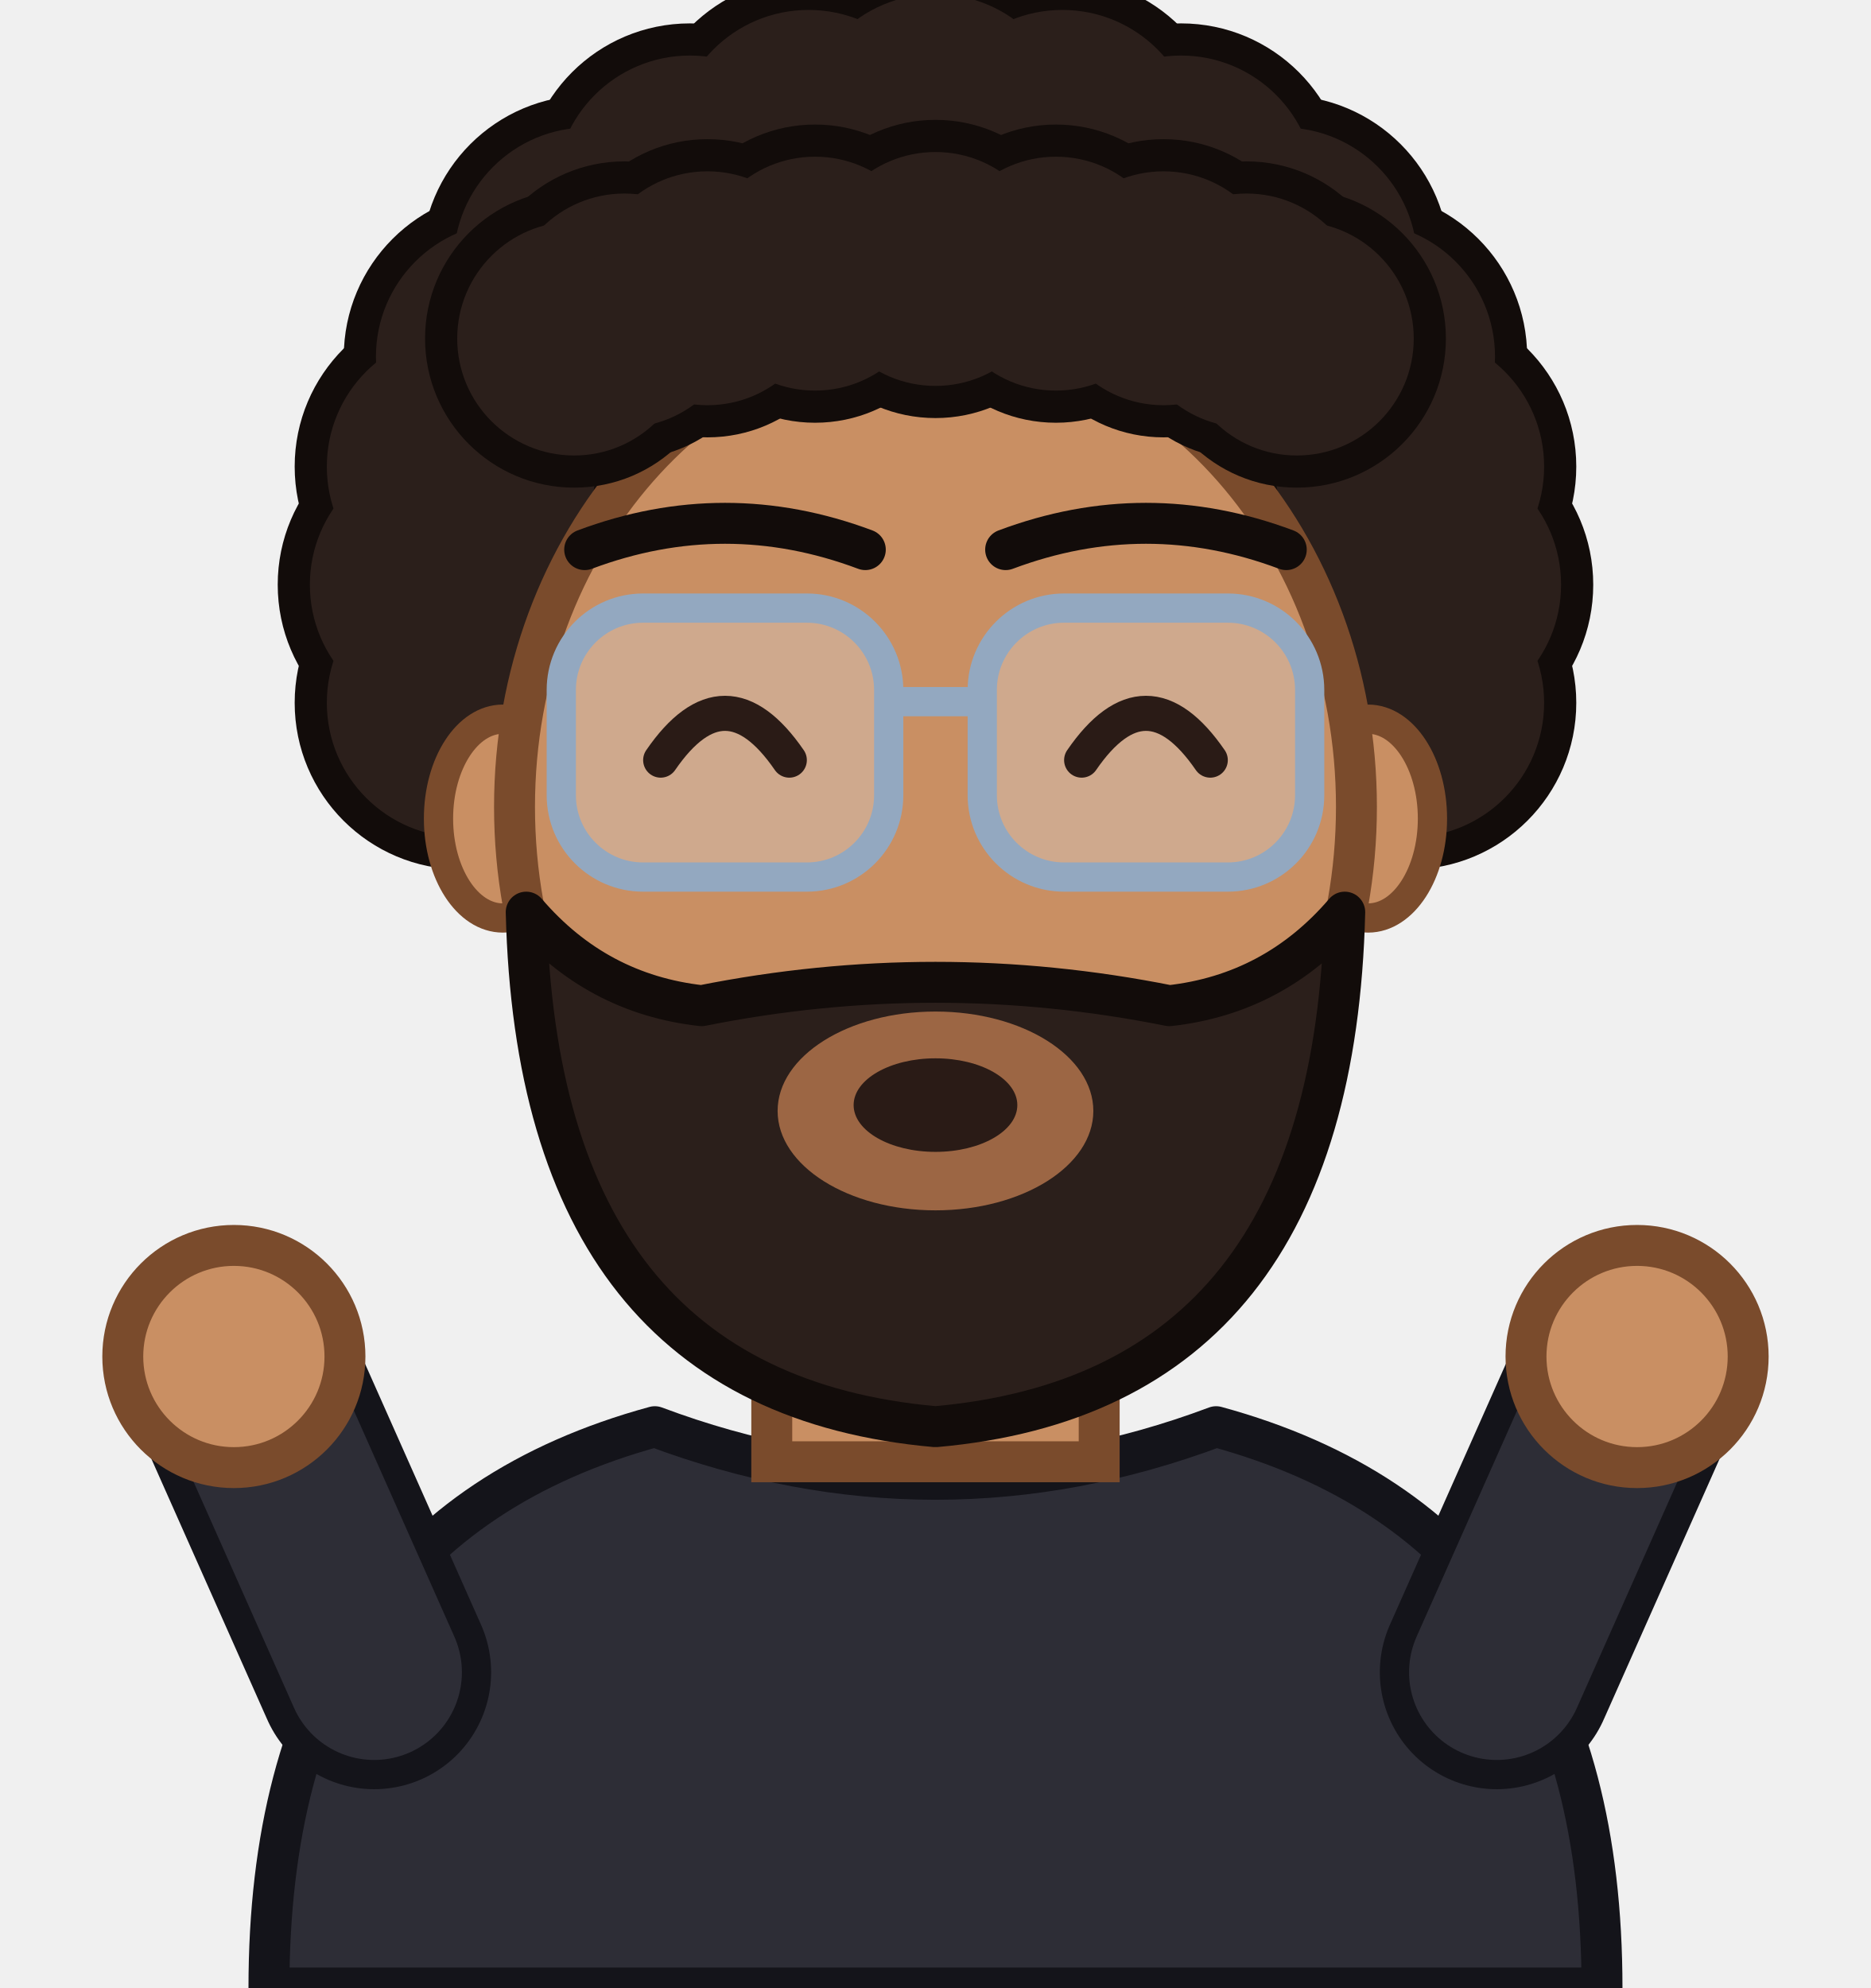
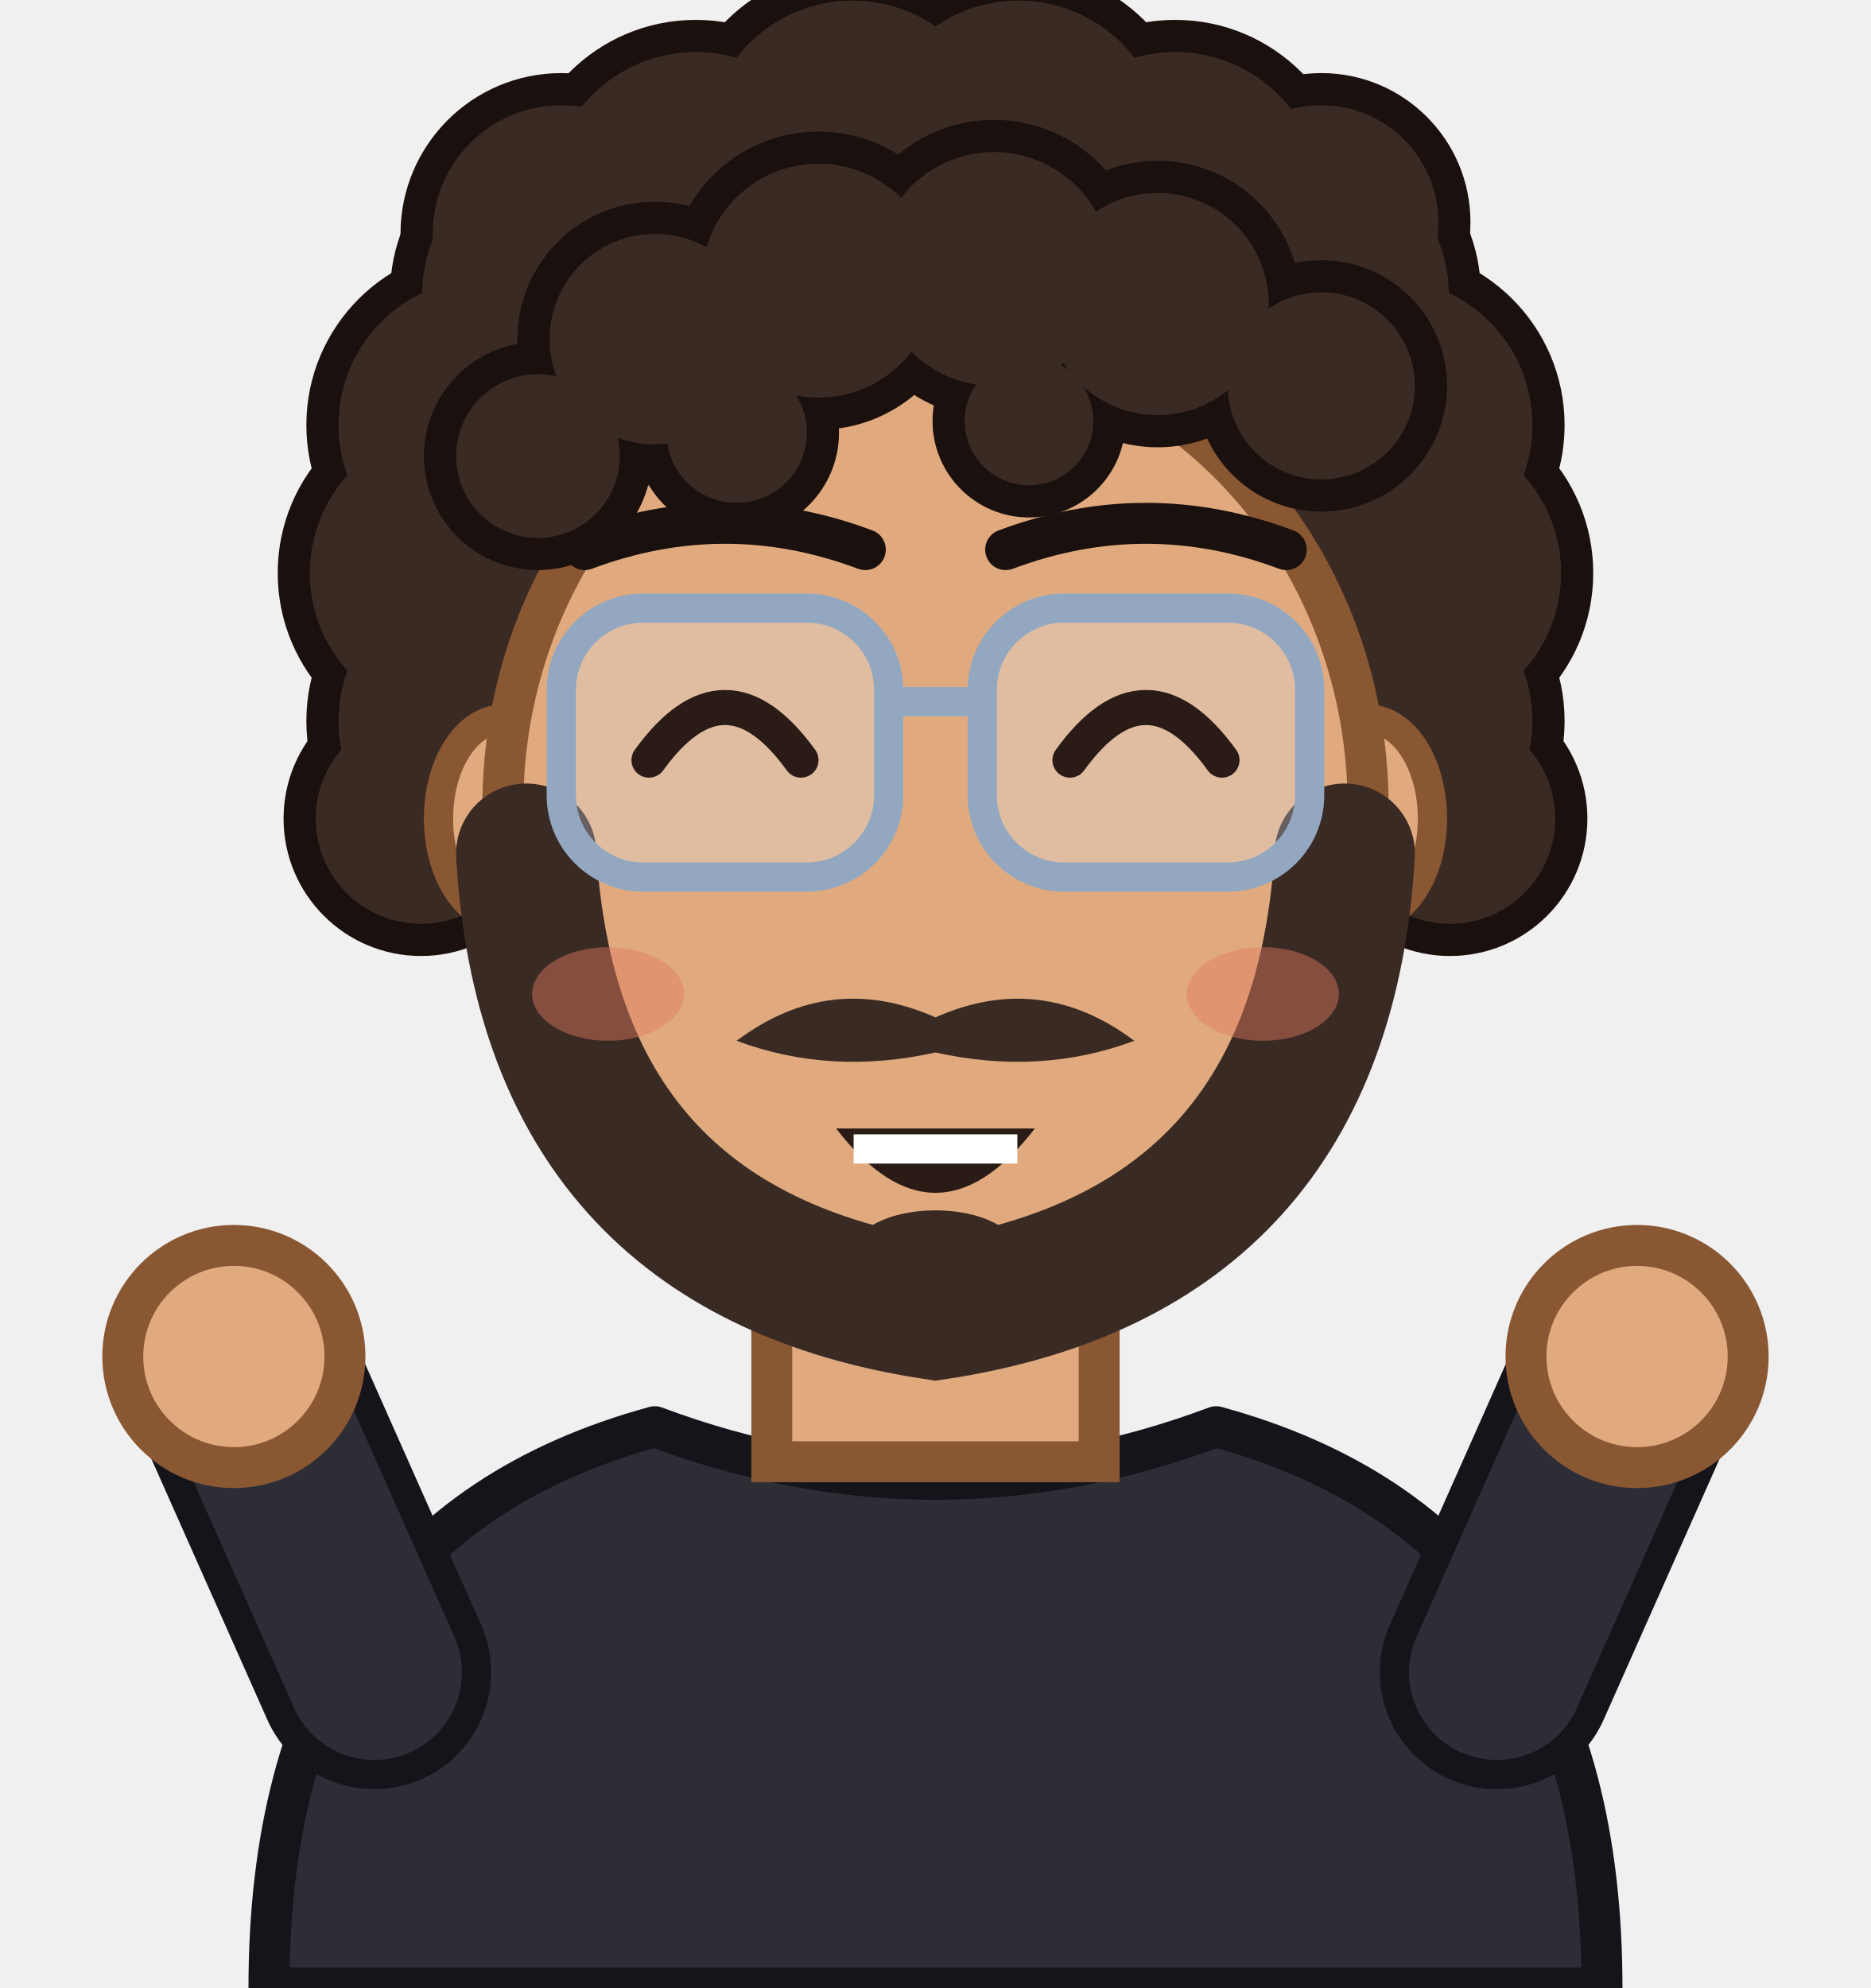
<svg xmlns="http://www.w3.org/2000/svg" viewBox="0 0 320 340" width="320" height="340">
  <g transform="rotate(0 160 250)">
-     <circle cx="78.9" cy="120.2" r="25" fill="#2B1F1B" stroke="#120C0A" stroke-width="7" />
-     <circle cx="76.0" cy="100.0" r="25" fill="#2B1F1B" stroke="#120C0A" stroke-width="7" />
-     <circle cx="78.9" cy="79.8" r="25" fill="#2B1F1B" stroke="#120C0A" stroke-width="7" />
-     <circle cx="87.3" cy="61.0" r="25" fill="#2B1F1B" stroke="#120C0A" stroke-width="7" />
-     <circle cx="100.6" cy="44.8" r="25" fill="#2B1F1B" stroke="#120C0A" stroke-width="7" />
-     <circle cx="118.0" cy="32.5" r="25" fill="#2B1F1B" stroke="#120C0A" stroke-width="7" />
-     <circle cx="138.3" cy="24.7" r="25" fill="#2B1F1B" stroke="#120C0A" stroke-width="7" />
-     <circle cx="160.0" cy="22.0" r="25" fill="#2B1F1B" stroke="#120C0A" stroke-width="7" />
-     <circle cx="181.7" cy="24.7" r="25" fill="#2B1F1B" stroke="#120C0A" stroke-width="7" />
-     <circle cx="202.0" cy="32.5" r="25" fill="#2B1F1B" stroke="#120C0A" stroke-width="7" />
-     <circle cx="219.4" cy="44.8" r="25" fill="#2B1F1B" stroke="#120C0A" stroke-width="7" />
-     <circle cx="232.7" cy="61.0" r="25" fill="#2B1F1B" stroke="#120C0A" stroke-width="7" />
-     <circle cx="241.1" cy="79.8" r="25" fill="#2B1F1B" stroke="#120C0A" stroke-width="7" />
-     <circle cx="244.0" cy="100.0" r="25" fill="#2B1F1B" stroke="#120C0A" stroke-width="7" />
-     <circle cx="241.1" cy="120.2" r="25" fill="#2B1F1B" stroke="#120C0A" stroke-width="7" />
-     <circle cx="78.9" cy="120.2" r="23" fill="#2B1F1B" />
-     <circle cx="76.0" cy="100.0" r="23" fill="#2B1F1B" />
-     <circle cx="78.9" cy="79.8" r="23" fill="#2B1F1B" />
-     <circle cx="87.3" cy="61.0" r="23" fill="#2B1F1B" />
-     <circle cx="100.6" cy="44.8" r="23" fill="#2B1F1B" />
-     <circle cx="118.0" cy="32.5" r="23" fill="#2B1F1B" />
-     <circle cx="138.3" cy="24.7" r="23" fill="#2B1F1B" />
-     <circle cx="160.0" cy="22.0" r="23" fill="#2B1F1B" />
-     <circle cx="181.7" cy="24.7" r="23" fill="#2B1F1B" />
-     <circle cx="202.0" cy="32.5" r="23" fill="#2B1F1B" />
-     <circle cx="219.4" cy="44.8" r="23" fill="#2B1F1B" />
-     <circle cx="232.7" cy="61.0" r="23" fill="#2B1F1B" />
-     <circle cx="241.1" cy="79.8" r="23" fill="#2B1F1B" />
-     <circle cx="244.0" cy="100.0" r="23" fill="#2B1F1B" />
-     <circle cx="241.1" cy="120.2" r="23" fill="#2B1F1B" />
+     <circle cx="82.9" cy="123.3" r="27" fill="#3A2A24" stroke="#1A100D" stroke-width="7" />
+     <circle cx="78.0" cy="98.0" r="27" fill="#3A2A24" stroke="#1A100D" stroke-width="7" />
+     <circle cx="82.9" cy="72.7" r="27" fill="#3A2A24" stroke="#1A100D" stroke-width="7" />
+     <circle cx="97.2" cy="50.4" r="27" fill="#3A2A24" stroke="#1A100D" stroke-width="7" />
+     <circle cx="119.0" cy="33.9" r="27" fill="#3A2A24" stroke="#1A100D" stroke-width="7" />
+     <circle cx="145.8" cy="25.1" r="27" fill="#3A2A24" stroke="#1A100D" stroke-width="7" />
+     <circle cx="174.2" cy="25.1" r="27" fill="#3A2A24" stroke="#1A100D" stroke-width="7" />
+     <circle cx="201.0" cy="33.9" r="27" fill="#3A2A24" stroke="#1A100D" stroke-width="7" />
+     <circle cx="222.8" cy="50.4" r="27" fill="#3A2A24" stroke="#1A100D" stroke-width="7" />
+     <circle cx="237.1" cy="72.7" r="27" fill="#3A2A24" stroke="#1A100D" stroke-width="7" />
+     <circle cx="242.0" cy="98.0" r="27" fill="#3A2A24" stroke="#1A100D" stroke-width="7" />
+     <circle cx="237.1" cy="123.3" r="27" fill="#3A2A24" stroke="#1A100D" stroke-width="7" />
+     <circle cx="72.0" cy="140.0" r="20" fill="#3A2A24" stroke="#1A100D" stroke-width="7" />
+     <circle cx="248.0" cy="140.0" r="20" fill="#3A2A24" stroke="#1A100D" stroke-width="7" />
+     <circle cx="96.0" cy="40.0" r="24" fill="#3A2A24" stroke="#1A100D" stroke-width="7" />
+     <circle cx="226.0" cy="38.0" r="22" fill="#3A2A24" stroke="#1A100D" stroke-width="7" />
+     <circle cx="82.9" cy="123.3" r="25" fill="#3A2A24" />
+     <circle cx="78.0" cy="98.0" r="25" fill="#3A2A24" />
+     <circle cx="82.9" cy="72.7" r="25" fill="#3A2A24" />
+     <circle cx="97.2" cy="50.4" r="25" fill="#3A2A24" />
+     <circle cx="119.0" cy="33.9" r="25" fill="#3A2A24" />
+     <circle cx="145.8" cy="25.1" r="25" fill="#3A2A24" />
+     <circle cx="174.2" cy="25.1" r="25" fill="#3A2A24" />
+     <circle cx="201.0" cy="33.9" r="25" fill="#3A2A24" />
+     <circle cx="222.8" cy="50.4" r="25" fill="#3A2A24" />
+     <circle cx="237.1" cy="72.7" r="25" fill="#3A2A24" />
+     <circle cx="242.0" cy="98.0" r="25" fill="#3A2A24" />
+     <circle cx="237.1" cy="123.3" r="25" fill="#3A2A24" />
+     <circle cx="72.0" cy="140.0" r="18" fill="#3A2A24" />
+     <circle cx="248.0" cy="140.0" r="18" fill="#3A2A24" />
+     <circle cx="96.0" cy="40.0" r="22" fill="#3A2A24" />
+     <circle cx="226.0" cy="38.0" r="20" fill="#3A2A24" />
    <path d="M46 340 Q46 262 112 244 Q160 262 208 244 Q274 262 274 340 Z" fill="#2D2D36" stroke="#14141A" stroke-width="7" stroke-linejoin="round" />
-     <rect x="132" y="210" width="56" height="40" fill="#C98F63" stroke="#7A4B2C" stroke-width="7" />
-     <ellipse cx="86" cy="140" rx="11" ry="17" fill="#C98F63" stroke="#7A4B2C" stroke-width="5" />
-     <ellipse cx="234" cy="140" rx="11" ry="17" fill="#C98F63" stroke="#7A4B2C" stroke-width="5" />
-     <ellipse cx="160" cy="138" rx="72" ry="82" fill="#C98F63" stroke="#7A4B2C" stroke-width="7" />
-     <path d="M90 156 Q92 238 160 244 Q228 238 230 156 Q218 170 200 172 Q160 164 120 172 Q102 170 90 156 Z" fill="#2B1F1B" stroke="#120C0A" stroke-width="7" stroke-linejoin="round" />
-     <ellipse cx="160" cy="190" rx="27" ry="17" fill="#9C6644" />
+     <rect x="132" y="210" width="56" height="40" fill="#E0AA7E" stroke="#8A5733" stroke-width="7" />
+     <ellipse cx="86" cy="140" rx="11" ry="17" fill="#E0AA7E" stroke="#8A5733" stroke-width="5" />
+     <ellipse cx="234" cy="140" rx="11" ry="17" fill="#E0AA7E" stroke="#8A5733" stroke-width="5" />
+     <ellipse cx="160" cy="138" rx="74" ry="80" fill="#E0AA7E" stroke="#8A5733" stroke-width="7" />
+     <path d="M90 146 Q94 214 160 224 Q226 214 230 146" fill="none" stroke="#3A2A24" stroke-width="24" stroke-linecap="round" />
+     <path d="M126 178 Q142 166 160 174 Q178 166 194 178 Q178 184 160 180 Q142 184 126 178 Z" fill="#3A2A24" />
+     <ellipse cx="160" cy="214" rx="14" ry="7" fill="#3A2A24" />
+     <ellipse cx="104" cy="170" rx="13" ry="8" fill="#E0795F" opacity=".45" />
+     <ellipse cx="216" cy="170" rx="13" ry="8" fill="#E0795F" opacity=".45" />
    <rect x="96" y="104" width="56" height="46" rx="14" fill="#DDEBFA" fill-opacity=".28" stroke="#93A8C0" stroke-width="5" />
    <rect x="168" y="104" width="56" height="46" rx="14" fill="#DDEBFA" fill-opacity=".28" stroke="#93A8C0" stroke-width="5" />
    <path d="M152 120 H168" stroke="#93A8C0" stroke-width="5" />
-     <path d="M113 130 Q124 114 135 130" fill="none" stroke="#2A1B16" stroke-width="6" stroke-linecap="round" />
-     <path d="M185 130 Q196 114 207 130" fill="none" stroke="#2A1B16" stroke-width="6" stroke-linecap="round" />
-     <path d="M100 94 Q124 85 148 94" fill="none" stroke="#120C0A" stroke-width="7" stroke-linecap="round" />
-     <path d="M172 94 Q196 85 220 94" fill="none" stroke="#120C0A" stroke-width="7" stroke-linecap="round" />
-     <ellipse cx="160" cy="189" rx="14" ry="8" fill="#2A1B16" />
-     <circle cx="98.2" cy="57.9" r="22" fill="#2B1F1B" stroke="#120C0A" stroke-width="7" />
-     <circle cx="106.8" cy="53.1" r="22" fill="#2B1F1B" stroke="#120C0A" stroke-width="7" />
-     <circle cx="121.0" cy="49.3" r="22" fill="#2B1F1B" stroke="#120C0A" stroke-width="7" />
-     <circle cx="139.4" cy="46.8" r="22" fill="#2B1F1B" stroke="#120C0A" stroke-width="7" />
-     <circle cx="160.0" cy="46.0" r="22" fill="#2B1F1B" stroke="#120C0A" stroke-width="7" />
-     <circle cx="180.6" cy="46.8" r="22" fill="#2B1F1B" stroke="#120C0A" stroke-width="7" />
-     <circle cx="199.0" cy="49.3" r="22" fill="#2B1F1B" stroke="#120C0A" stroke-width="7" />
-     <circle cx="213.2" cy="53.1" r="22" fill="#2B1F1B" stroke="#120C0A" stroke-width="7" />
-     <circle cx="221.8" cy="57.9" r="22" fill="#2B1F1B" stroke="#120C0A" stroke-width="7" />
-     <circle cx="98.2" cy="57.9" r="20" fill="#2B1F1B" />
-     <circle cx="106.8" cy="53.1" r="20" fill="#2B1F1B" />
-     <circle cx="121.0" cy="49.3" r="20" fill="#2B1F1B" />
-     <circle cx="139.4" cy="46.8" r="20" fill="#2B1F1B" />
-     <circle cx="160.0" cy="46.0" r="20" fill="#2B1F1B" />
-     <circle cx="180.6" cy="46.8" r="20" fill="#2B1F1B" />
-     <circle cx="199.0" cy="49.3" r="20" fill="#2B1F1B" />
-     <circle cx="213.2" cy="53.1" r="20" fill="#2B1F1B" />
-     <circle cx="221.8" cy="57.9" r="20" fill="#2B1F1B" />
+     <path d="M111 130 Q124 112 137 130" fill="none" stroke="#2A1B16" stroke-width="6" stroke-linecap="round" />
+     <path d="M183 130 Q196 112 209 130" fill="none" stroke="#2A1B16" stroke-width="6" stroke-linecap="round" />
+     <path d="M100 94 Q124 85 148 94" fill="none" stroke="#1A100D" stroke-width="7" stroke-linecap="round" />
+     <path d="M172 94 Q196 85 220 94" fill="none" stroke="#1A100D" stroke-width="7" stroke-linecap="round" />
+     <path d="M143 193 Q160 215 177 193 Z" fill="#2A1B16" />
+     <path d="M146 194 H174 V199 H146 Z" fill="#fff" />
+     <circle cx="112.0" cy="58.0" r="20" fill="#3A2A24" stroke="#1A100D" stroke-width="7" />
+     <circle cx="140.0" cy="48.0" r="22" fill="#3A2A24" stroke="#1A100D" stroke-width="7" />
+     <circle cx="170.0" cy="46.0" r="22" fill="#3A2A24" stroke="#1A100D" stroke-width="7" />
+     <circle cx="198.0" cy="52.0" r="21" fill="#3A2A24" stroke="#1A100D" stroke-width="7" />
+     <circle cx="226.0" cy="66.0" r="18" fill="#3A2A24" stroke="#1A100D" stroke-width="7" />
+     <circle cx="92.0" cy="78.0" r="16" fill="#3A2A24" stroke="#1A100D" stroke-width="7" />
+     <circle cx="126.0" cy="74.0" r="14" fill="#3A2A24" stroke="#1A100D" stroke-width="7" />
+     <circle cx="176.0" cy="72.0" r="13" fill="#3A2A24" stroke="#1A100D" stroke-width="7" />
+     <circle cx="112.0" cy="58.0" r="18" fill="#3A2A24" />
+     <circle cx="140.0" cy="48.0" r="20" fill="#3A2A24" />
+     <circle cx="170.0" cy="46.0" r="20" fill="#3A2A24" />
+     <circle cx="198.0" cy="52.0" r="19" fill="#3A2A24" />
+     <circle cx="226.0" cy="66.0" r="16" fill="#3A2A24" />
+     <circle cx="92.0" cy="78.0" r="14" fill="#3A2A24" />
+     <circle cx="126.0" cy="74.0" r="12" fill="#3A2A24" />
+     <circle cx="176.0" cy="72.0" r="11" fill="#3A2A24" />
    <path d="M64 286 L40 232" stroke="#14141A" stroke-width="40" stroke-linecap="round" />
    <path d="M64 286 L40 232" stroke="#2D2D36" stroke-width="30" stroke-linecap="round" />
-     <circle cx="40" cy="232" r="19" fill="#C98F63" stroke="#7A4B2C" stroke-width="7" />
+     <circle cx="40" cy="232" r="19" fill="#E0AA7E" stroke="#8A5733" stroke-width="7" />
    <path d="M256 286 L280 232" stroke="#14141A" stroke-width="40" stroke-linecap="round" />
    <path d="M256 286 L280 232" stroke="#2D2D36" stroke-width="30" stroke-linecap="round" />
-     <circle cx="280" cy="232" r="19" fill="#C98F63" stroke="#7A4B2C" stroke-width="7" />
+     <circle cx="280" cy="232" r="19" fill="#E0AA7E" stroke="#8A5733" stroke-width="7" />
  </g>
</svg>
